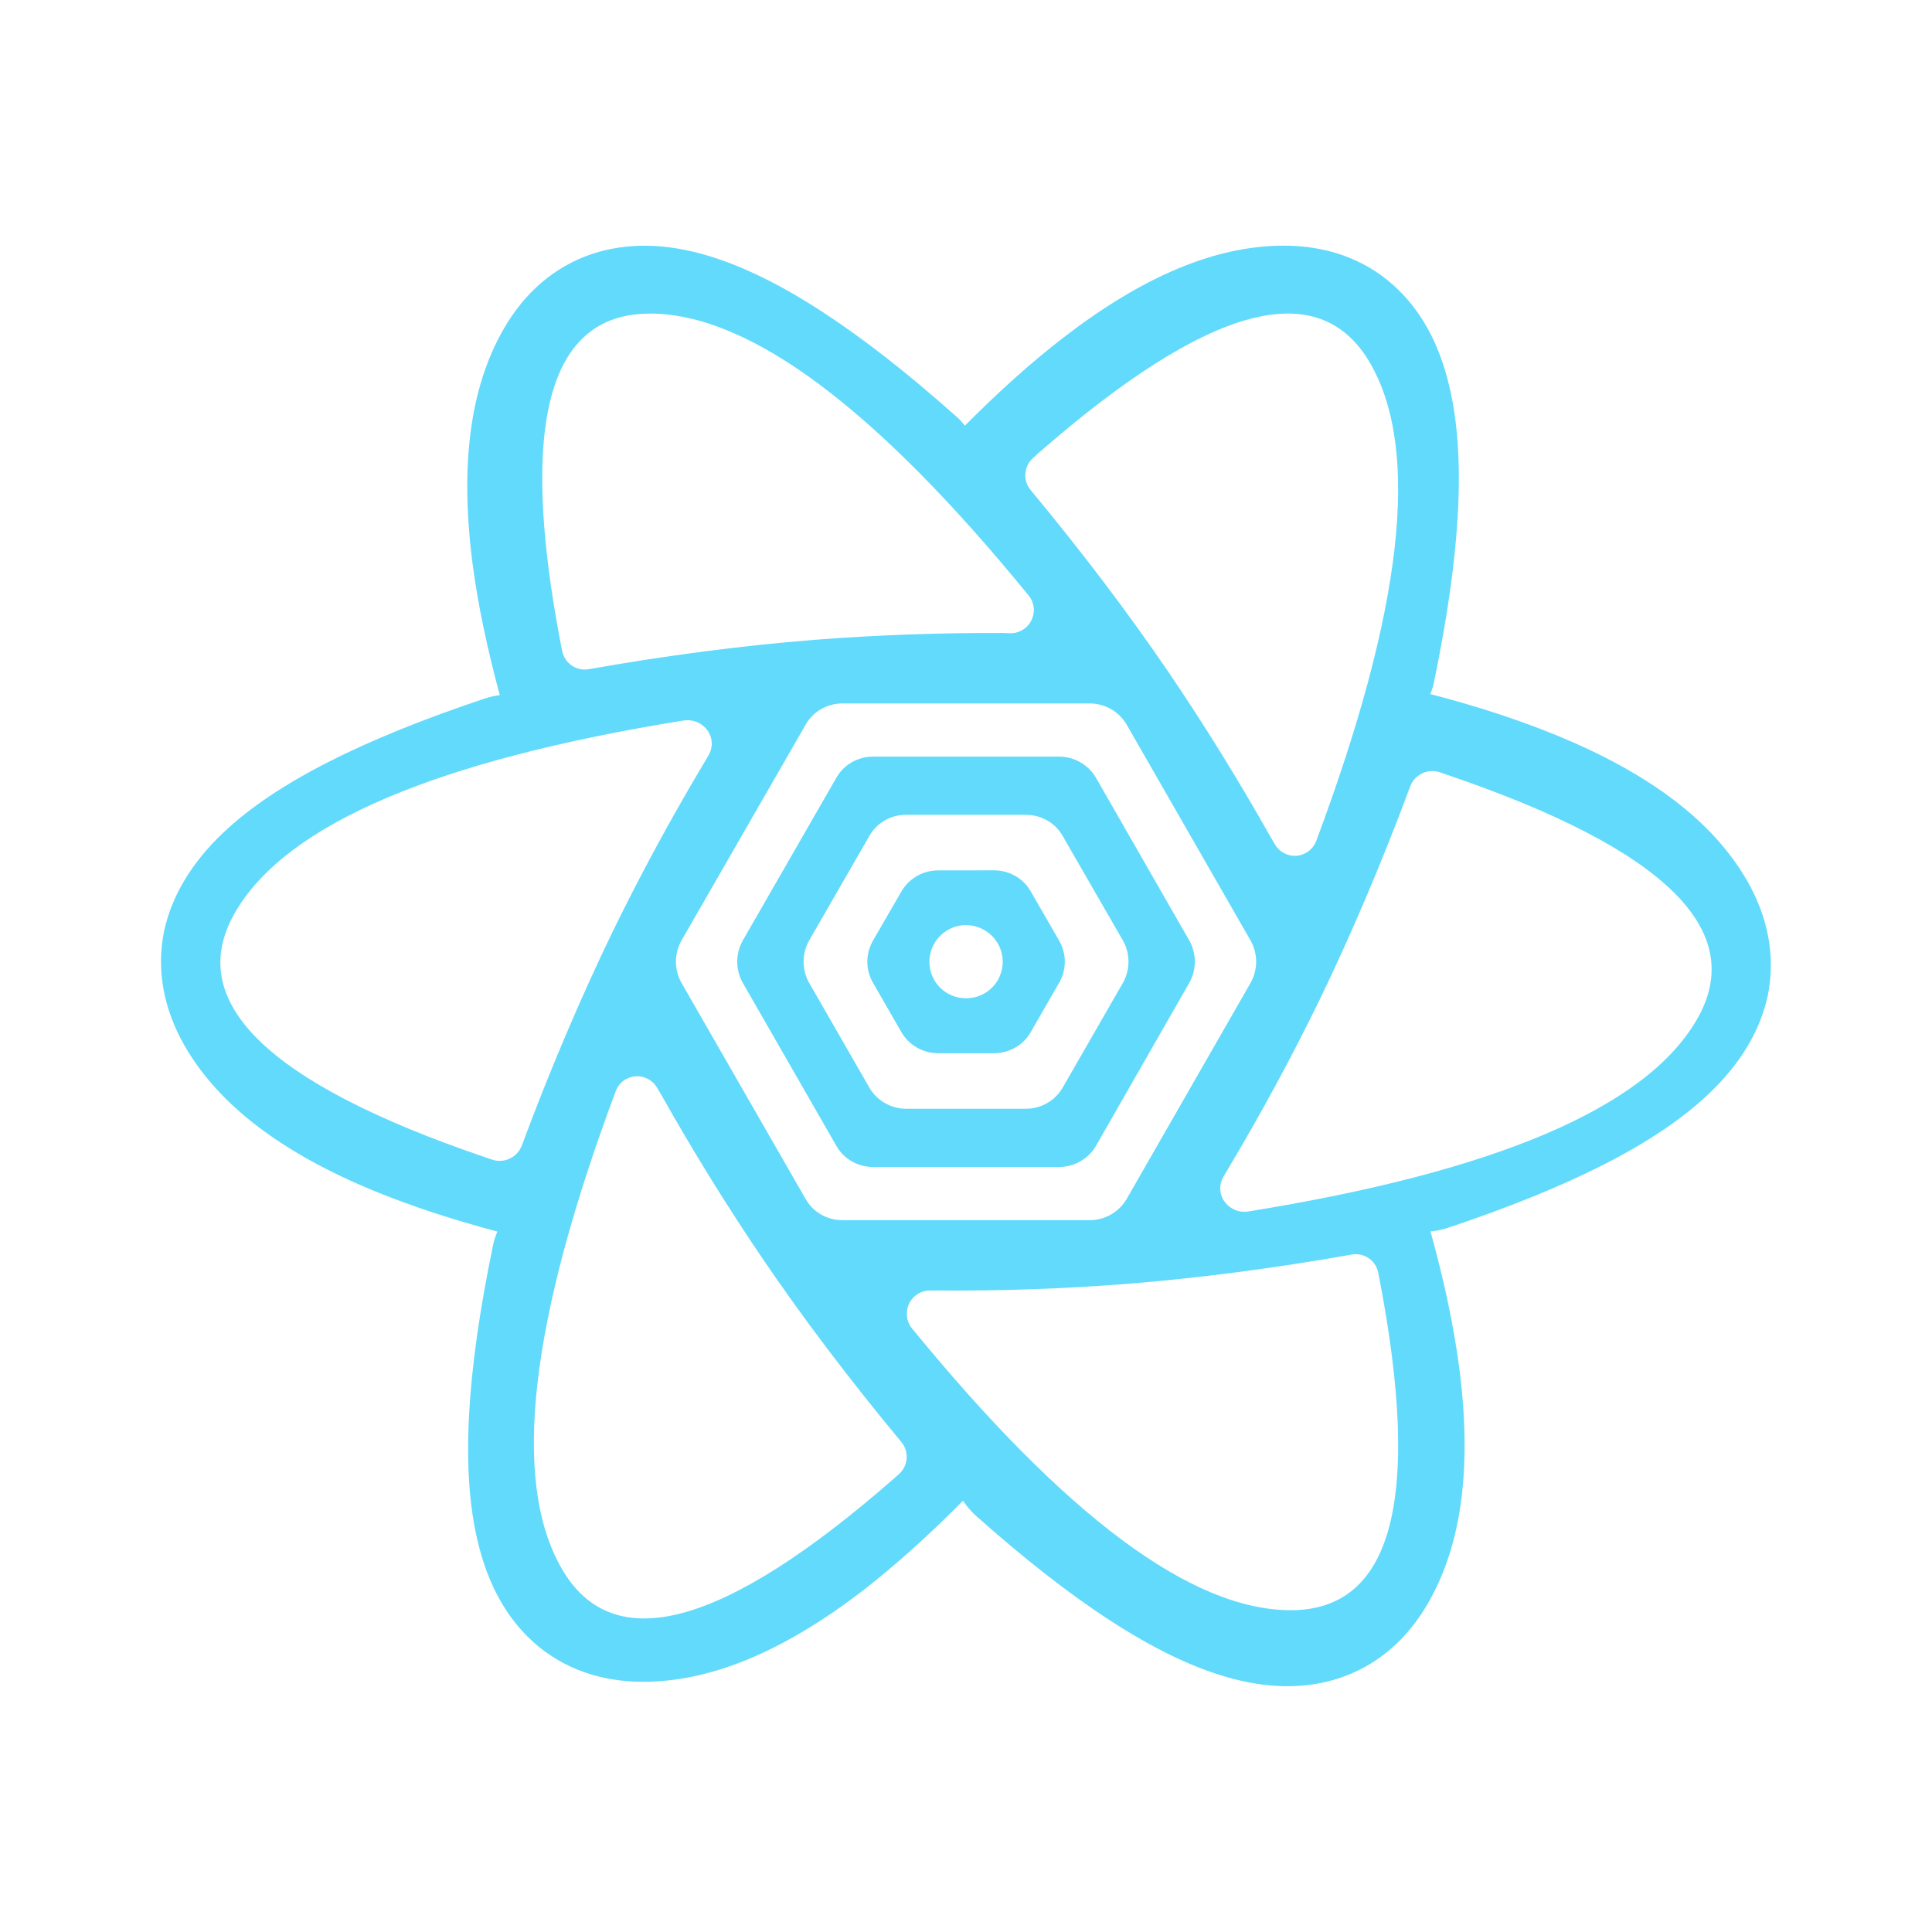
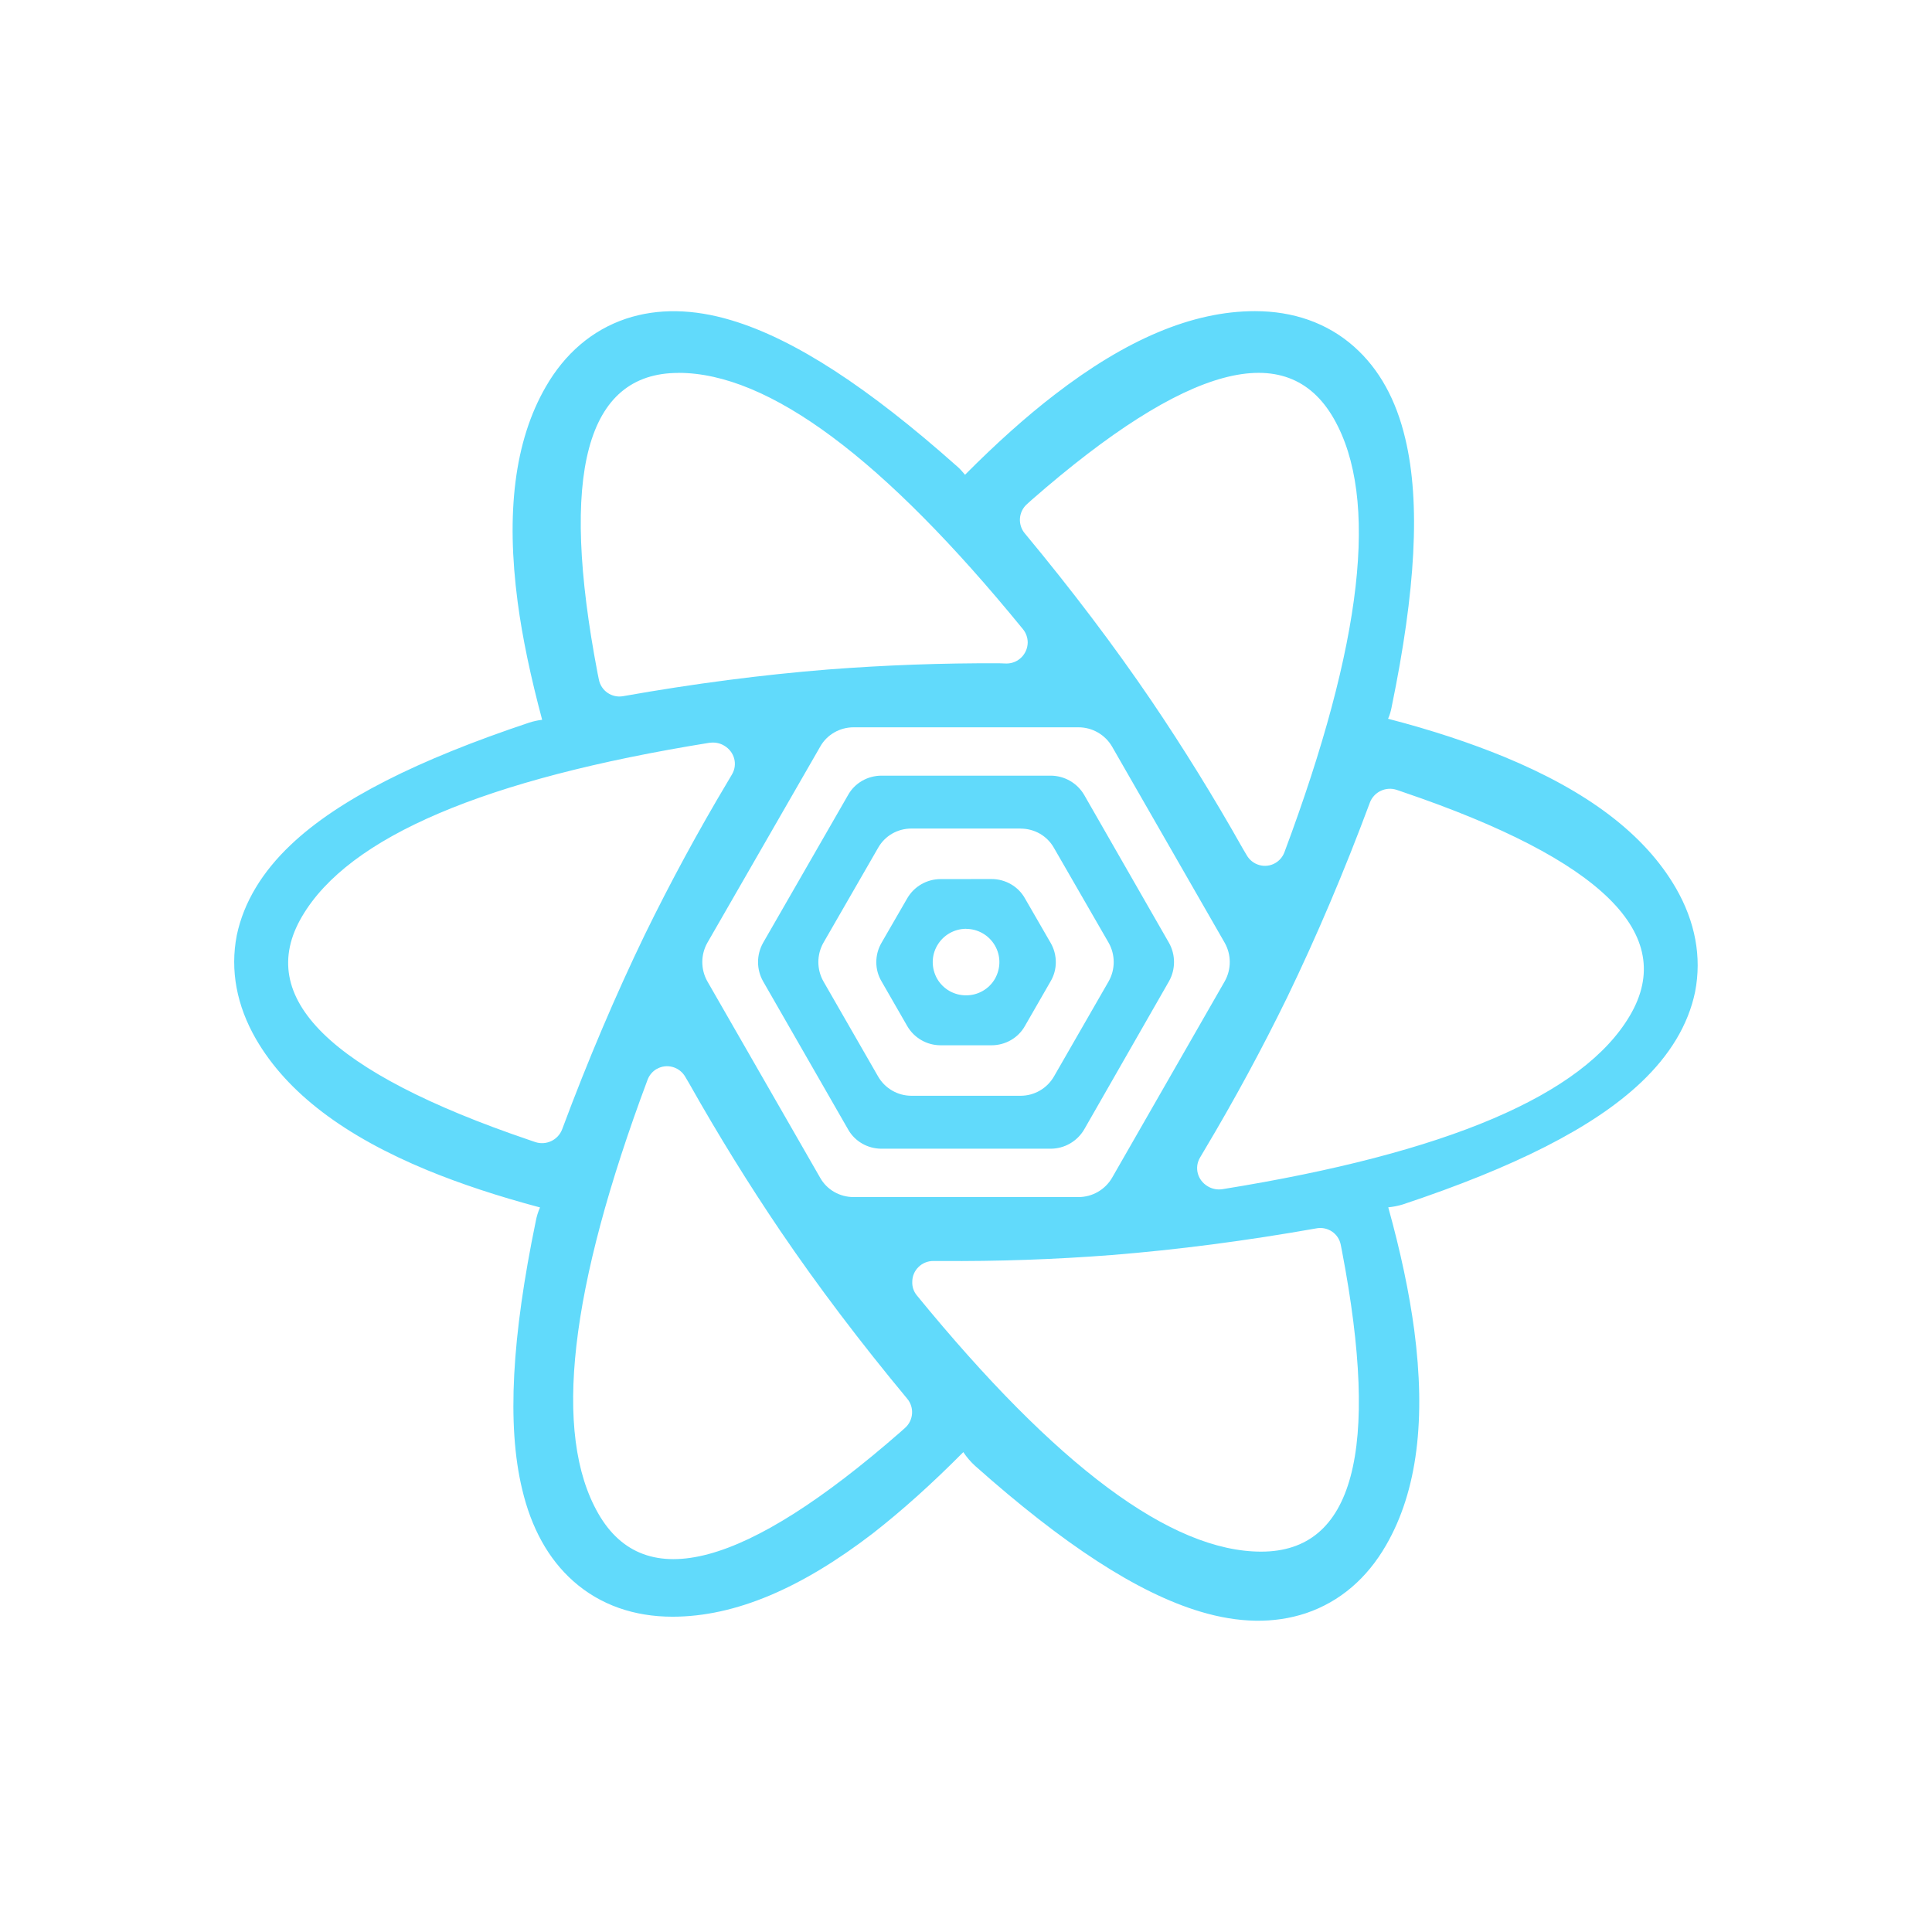
- <svg xmlns="http://www.w3.org/2000/svg" width="48" height="48" viewBox="-2.4 -2.4 28.8 28.8">
+ <svg xmlns="http://www.w3.org/2000/svg" width="48" height="48" viewBox="-3.84 -3.84 31.68 31.68">
  <style>
        @keyframes popup {
            0% {
                opacity: 0;
                transform: scale(0);
            }
            50% {
                transform: scale(1.2);
            }
            70% {
                transform: scale(0.9);
            }
            85% {
                transform: scale(1.05);
            }
            100% {
                opacity: 1;
                transform: scale(1);
            }
        }
        @keyframes float {
            0%, 100% {
                filter: drop-shadow(0 0 8px rgba(97, 218, 251, 0.3));
            }
            25% {
                filter: drop-shadow(0 0 12px rgba(97, 218, 251, 0.5));
            }
            50% {
                filter: drop-shadow(0 0 15px rgba(97, 218, 251, 0.6));
            }
            75% {
                filter: drop-shadow(0 0 12px rgba(97, 218, 251, 0.5));
            }
        }
        #reactquery-logo {
            animation: popup 0.6s cubic-bezier(0.68, -0.55, 0.265, 1.55) forwards, float 3s ease-in-out 0.6s infinite;
            transform-origin: center;
        }
    </style>
  <g id="reactquery-logo">
    <path d="M6.93 13.688c.164-.094.375-.035.469.133l.062.105c.48.852.981 1.66 1.5 2.426.613.902 1.305 1.816 2.074 2.742a.345.345 0 0 1-.039.484l-.074.066c-2.543 2.223-4.191 2.664-4.953 1.332-.746-1.305-.476-3.672.809-7.109a.344.344 0 0 1 .152-.18ZM17.75 16.301c.184-.031.359.086.395.27l.02.102c.629 3.285.188 4.93-1.324 4.93-1.48 0-3.359-1.402-5.648-4.203a.327.327 0 0 1-.074-.223c0-.188.156-.34.344-.34h.121a32.984 32.984 0 0 0 2.809-.098c1.07-.086 2.191-.231 3.359-.438zm.871-6.977a.353.353 0 0 1 .445-.211l.102.035c3.262 1.109 4.504 2.332 3.719 3.664-.766 1.305-2.992 2.254-6.684 2.848-.082.012-.168-.004-.238-.047-.168-.098-.227-.308-.125-.476l.062-.105c.504-.844.957-1.684 1.367-2.523.477-.988.93-2.051 1.352-3.184zM7.797 8.34c.082-.012.168.004.238.047.168.098.227.308.125.476l-.062.105a34.088 34.088 0 0 0-1.367 2.523c-.477.988-.93 2.051-1.352 3.184a.353.353 0 0 1-.445.211l-.102-.035c-3.262-1.109-4.504-2.332-3.719-3.664.766-1.305 2.992-2.254 6.684-2.848Zm5.281-3.984c2.543-2.223 4.191-2.664 4.953-1.332.746 1.305.476 3.672-.809 7.109a.344.344 0 0 1-.152.18c-.164.094-.375.035-.469-.133l-.062-.105c-.48-.852-.981-1.66-1.5-2.426-.613-.902-1.305-1.816-2.074-2.742a.345.345 0 0 1 .039-.484Zm-5.793-2.082c1.48 0 3.363 1.402 5.649 4.203a.349.349 0 0 1 .078.219c-.004.191-.156.344-.348.344l-.117-.004a34.584 34.584 0 0 0-2.809.102c-1.074.086-2.195.231-3.363.438a.343.343 0 0 1-.395-.273l-.02-.098c-.629-3.285-.188-4.93 1.324-4.93Zm2.871 5.812h3.688a.638.638 0 0 1 .551.316l1.848 3.219a.644.644 0 0 1 0 .629l-1.848 3.223a.638.638 0 0 1-.551.316h-3.688c-.227 0-.438-.121-.547-.316L7.758 12.25a.644.644 0 0 1 0-.629l1.852-3.219c.109-.195.32-.316.547-.316Zm3.231.793a.638.638 0 0 1 .551.316l1.391 2.426a.644.644 0 0 1 0 .629l-1.391 2.43a.638.638 0 0 1-.551.316h-2.773c-.227 0-.438-.121-.547-.316L8.672 12.25a.644.644 0 0 1 0-.629l1.395-2.426c.109-.195.32-.316.547-.316Zm-.492.867h-1.789c-.227 0-.434.117-.547.316l-.898 1.559a.644.644 0 0 0 0 .629l.898 1.562a.632.632 0 0 0 .547.316h1.789a.632.632 0 0 0 .547-.316l.898-1.562a.644.644 0 0 0 0-.629l-.898-1.558c-.113-.199-.32-.316-.547-.316Zm-.476.828c.227 0 .438.121.547.316l.422.731c.113.195.113.438 0 .629l-.422.734c-.109.195-.32.316-.547.316h-.836a.632.632 0 0 1-.547-.316l-.422-.734c-.113-.191-.113-.434 0-.629l.422-.73a.632.632 0 0 1 .547-.316zm-.418.816a.548.548 0 0 0-.473.274c-.098.168-.098.375 0 .547a.544.544 0 0 0 .473.27.544.544 0 0 0 .473-.27c.098-.172.098-.379 0-.547A.548.548 0 0 0 12 11.391Zm-4.422.547h.981M18.98 7.75c.391-1.895.476-3.344.223-4.398-.148-.629-.422-1.137-.84-1.508-.441-.391-1-.582-1.625-.582-1.035 0-2.121.473-3.281 1.367-.473.363-.965.805-1.473 1.316-.043-.051-.086-.102-.137-.144-1.445-1.285-2.66-2.082-3.699-2.391-.617-.184-1.195-.199-1.723-.024-.559.188-1.004.574-1.316 1.117-.516.894-.652 2.074-.461 3.527.078.59.215 1.234.402 1.933a1.119 1.119 0 0 0-.215.047C3.008 8.621 1.711 9.269.926 10.015c-.465.441-.769.938-.883 1.48-.113.578 0 1.156.312 1.699.516.894 1.465 1.598 2.816 2.156.543.223 1.156.426 1.844.609a1.023 1.023 0 0 0-.07.227c-.391 1.891-.476 3.344-.223 4.394.148.629.426 1.141.84 1.508.441.391 1 .582 1.625.582 1.035 0 2.121-.473 3.281-1.363.476-.371.973-.816 1.488-1.336a1.2 1.2 0 0 0 .195.227c1.445 1.285 2.66 2.082 3.699 2.391.617.184 1.195.199 1.723.024.559-.188 1.004-.574 1.316-1.117.516-.894.652-2.074.461-3.527-.082-.613-.223-1.281-.426-2.012a1.225 1.225 0 0 0 .238-.047c1.828-.609 3.125-1.258 3.91-2.004.465-.441.77-.937.883-1.48.113-.578 0-1.156-.312-1.699-.516-.895-1.465-1.598-2.816-2.156-.559-.23-1.195-.441-1.906-.625a.865.865 0 0 0 .059-.195z" fill="#61DAFB" />
  </g>
</svg>
